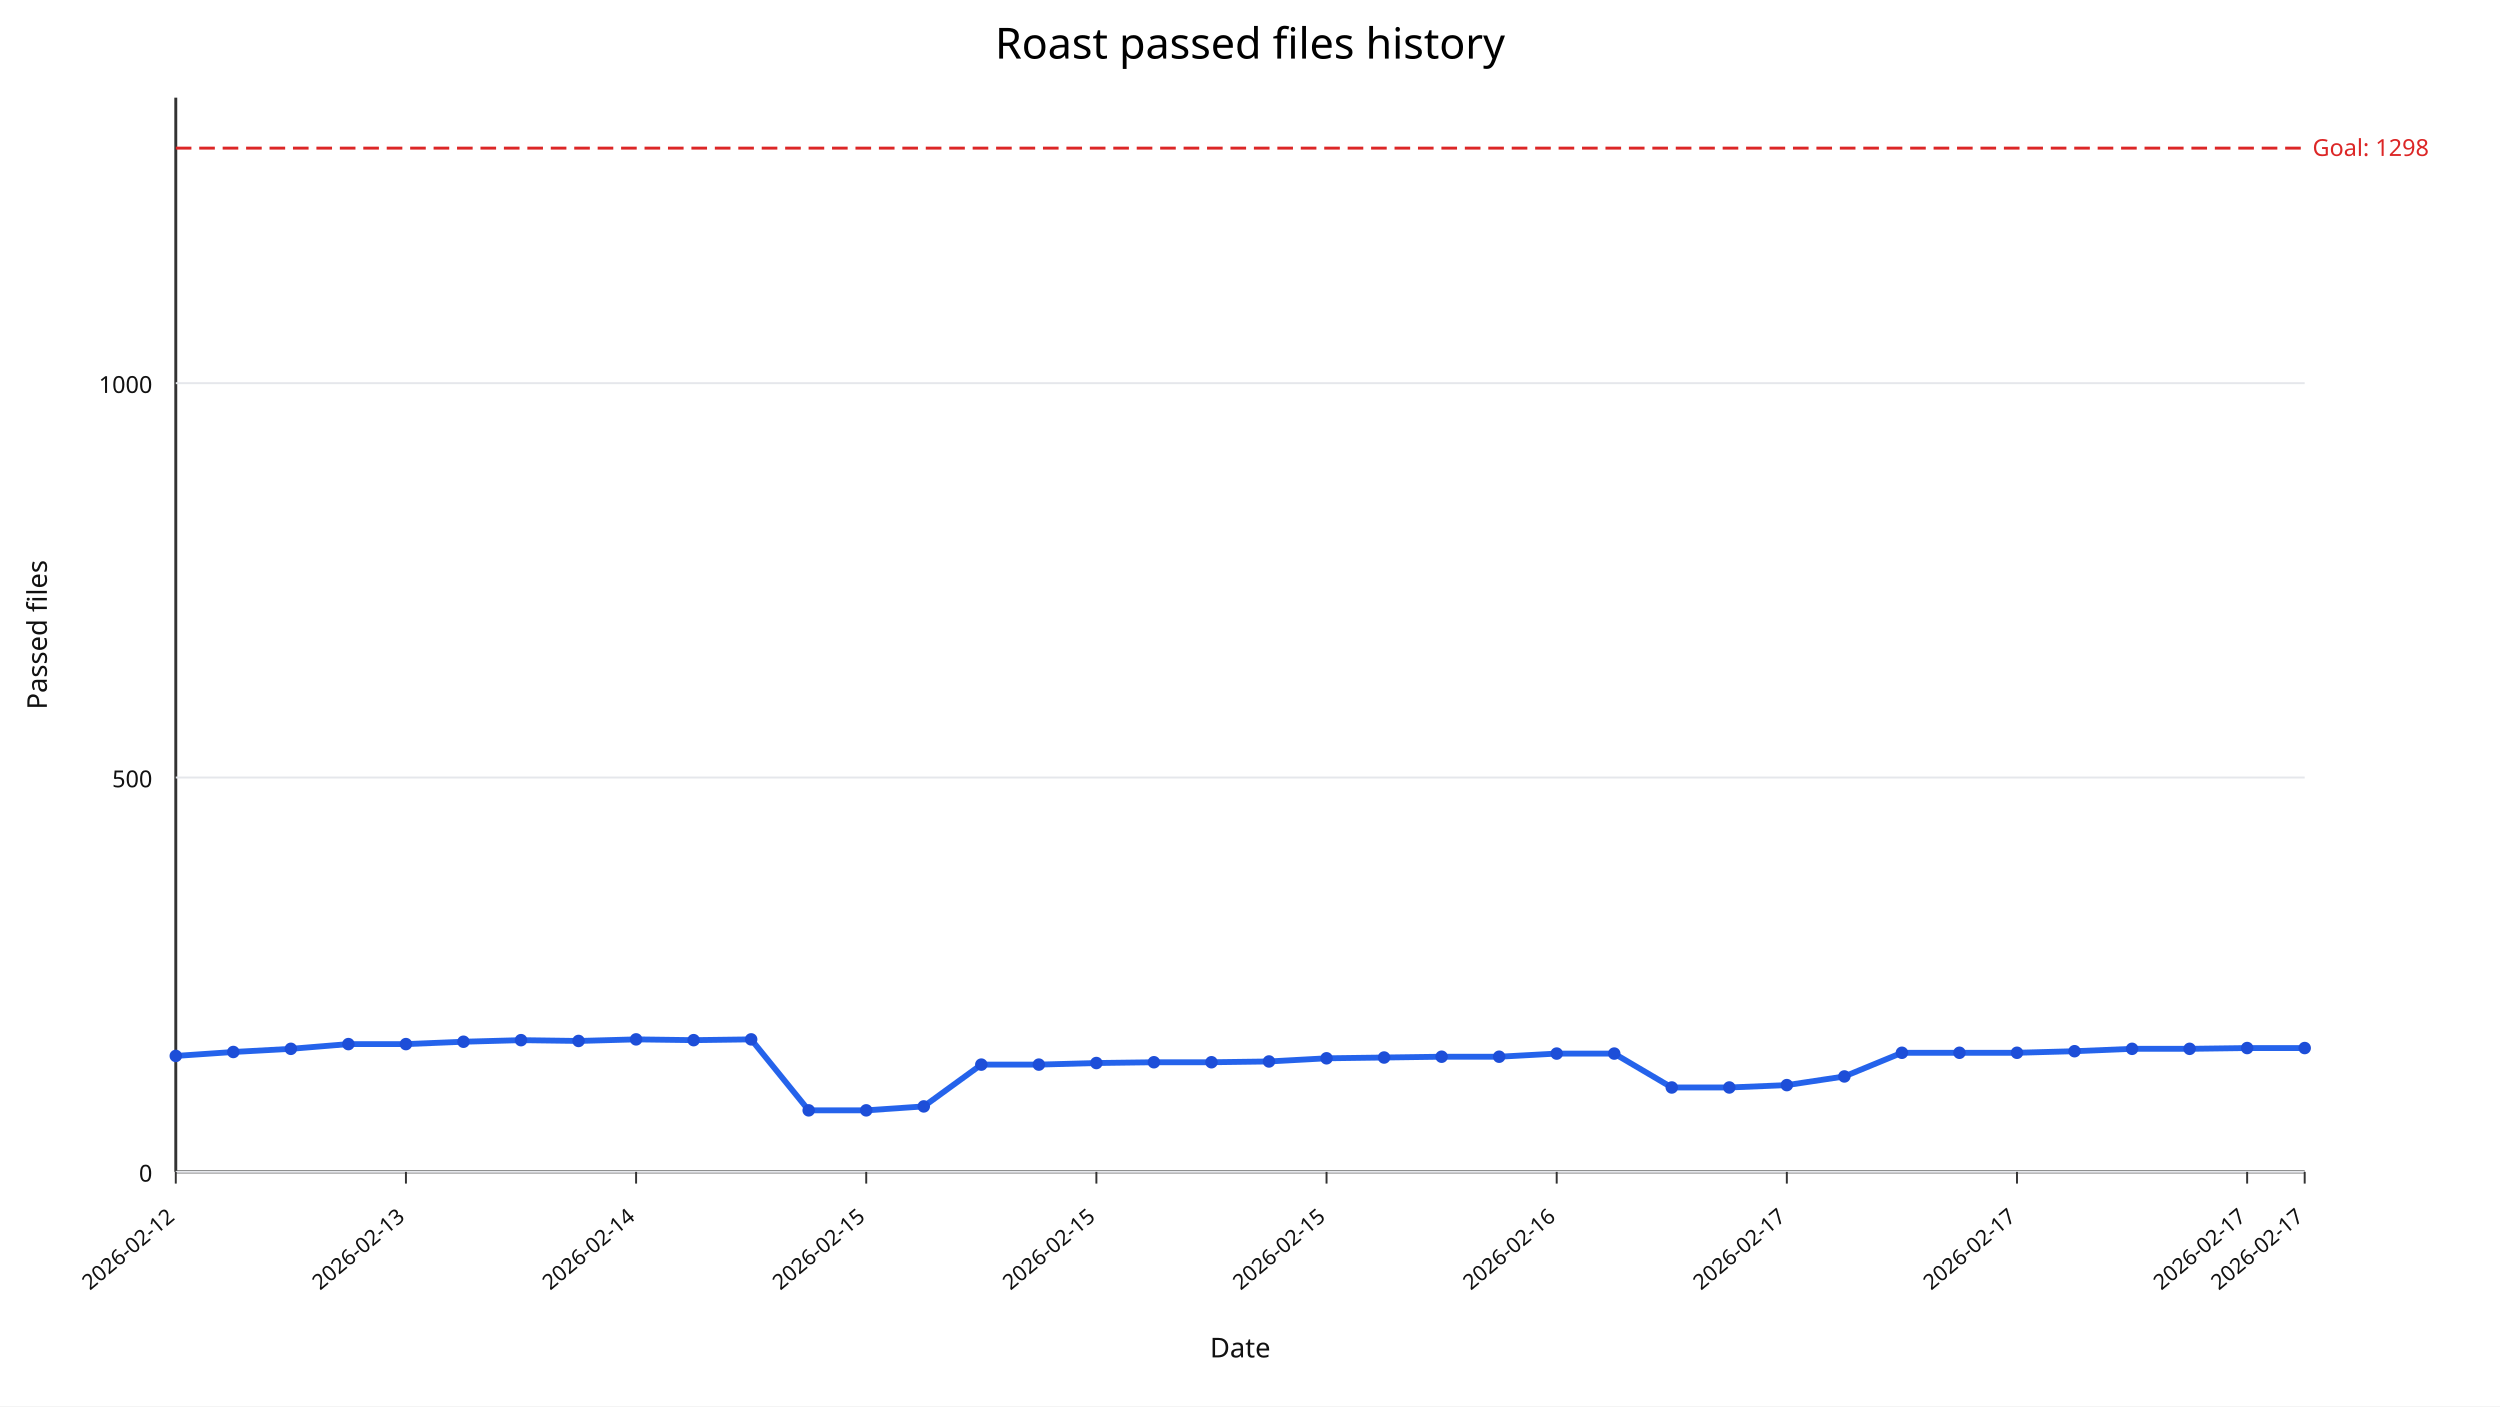
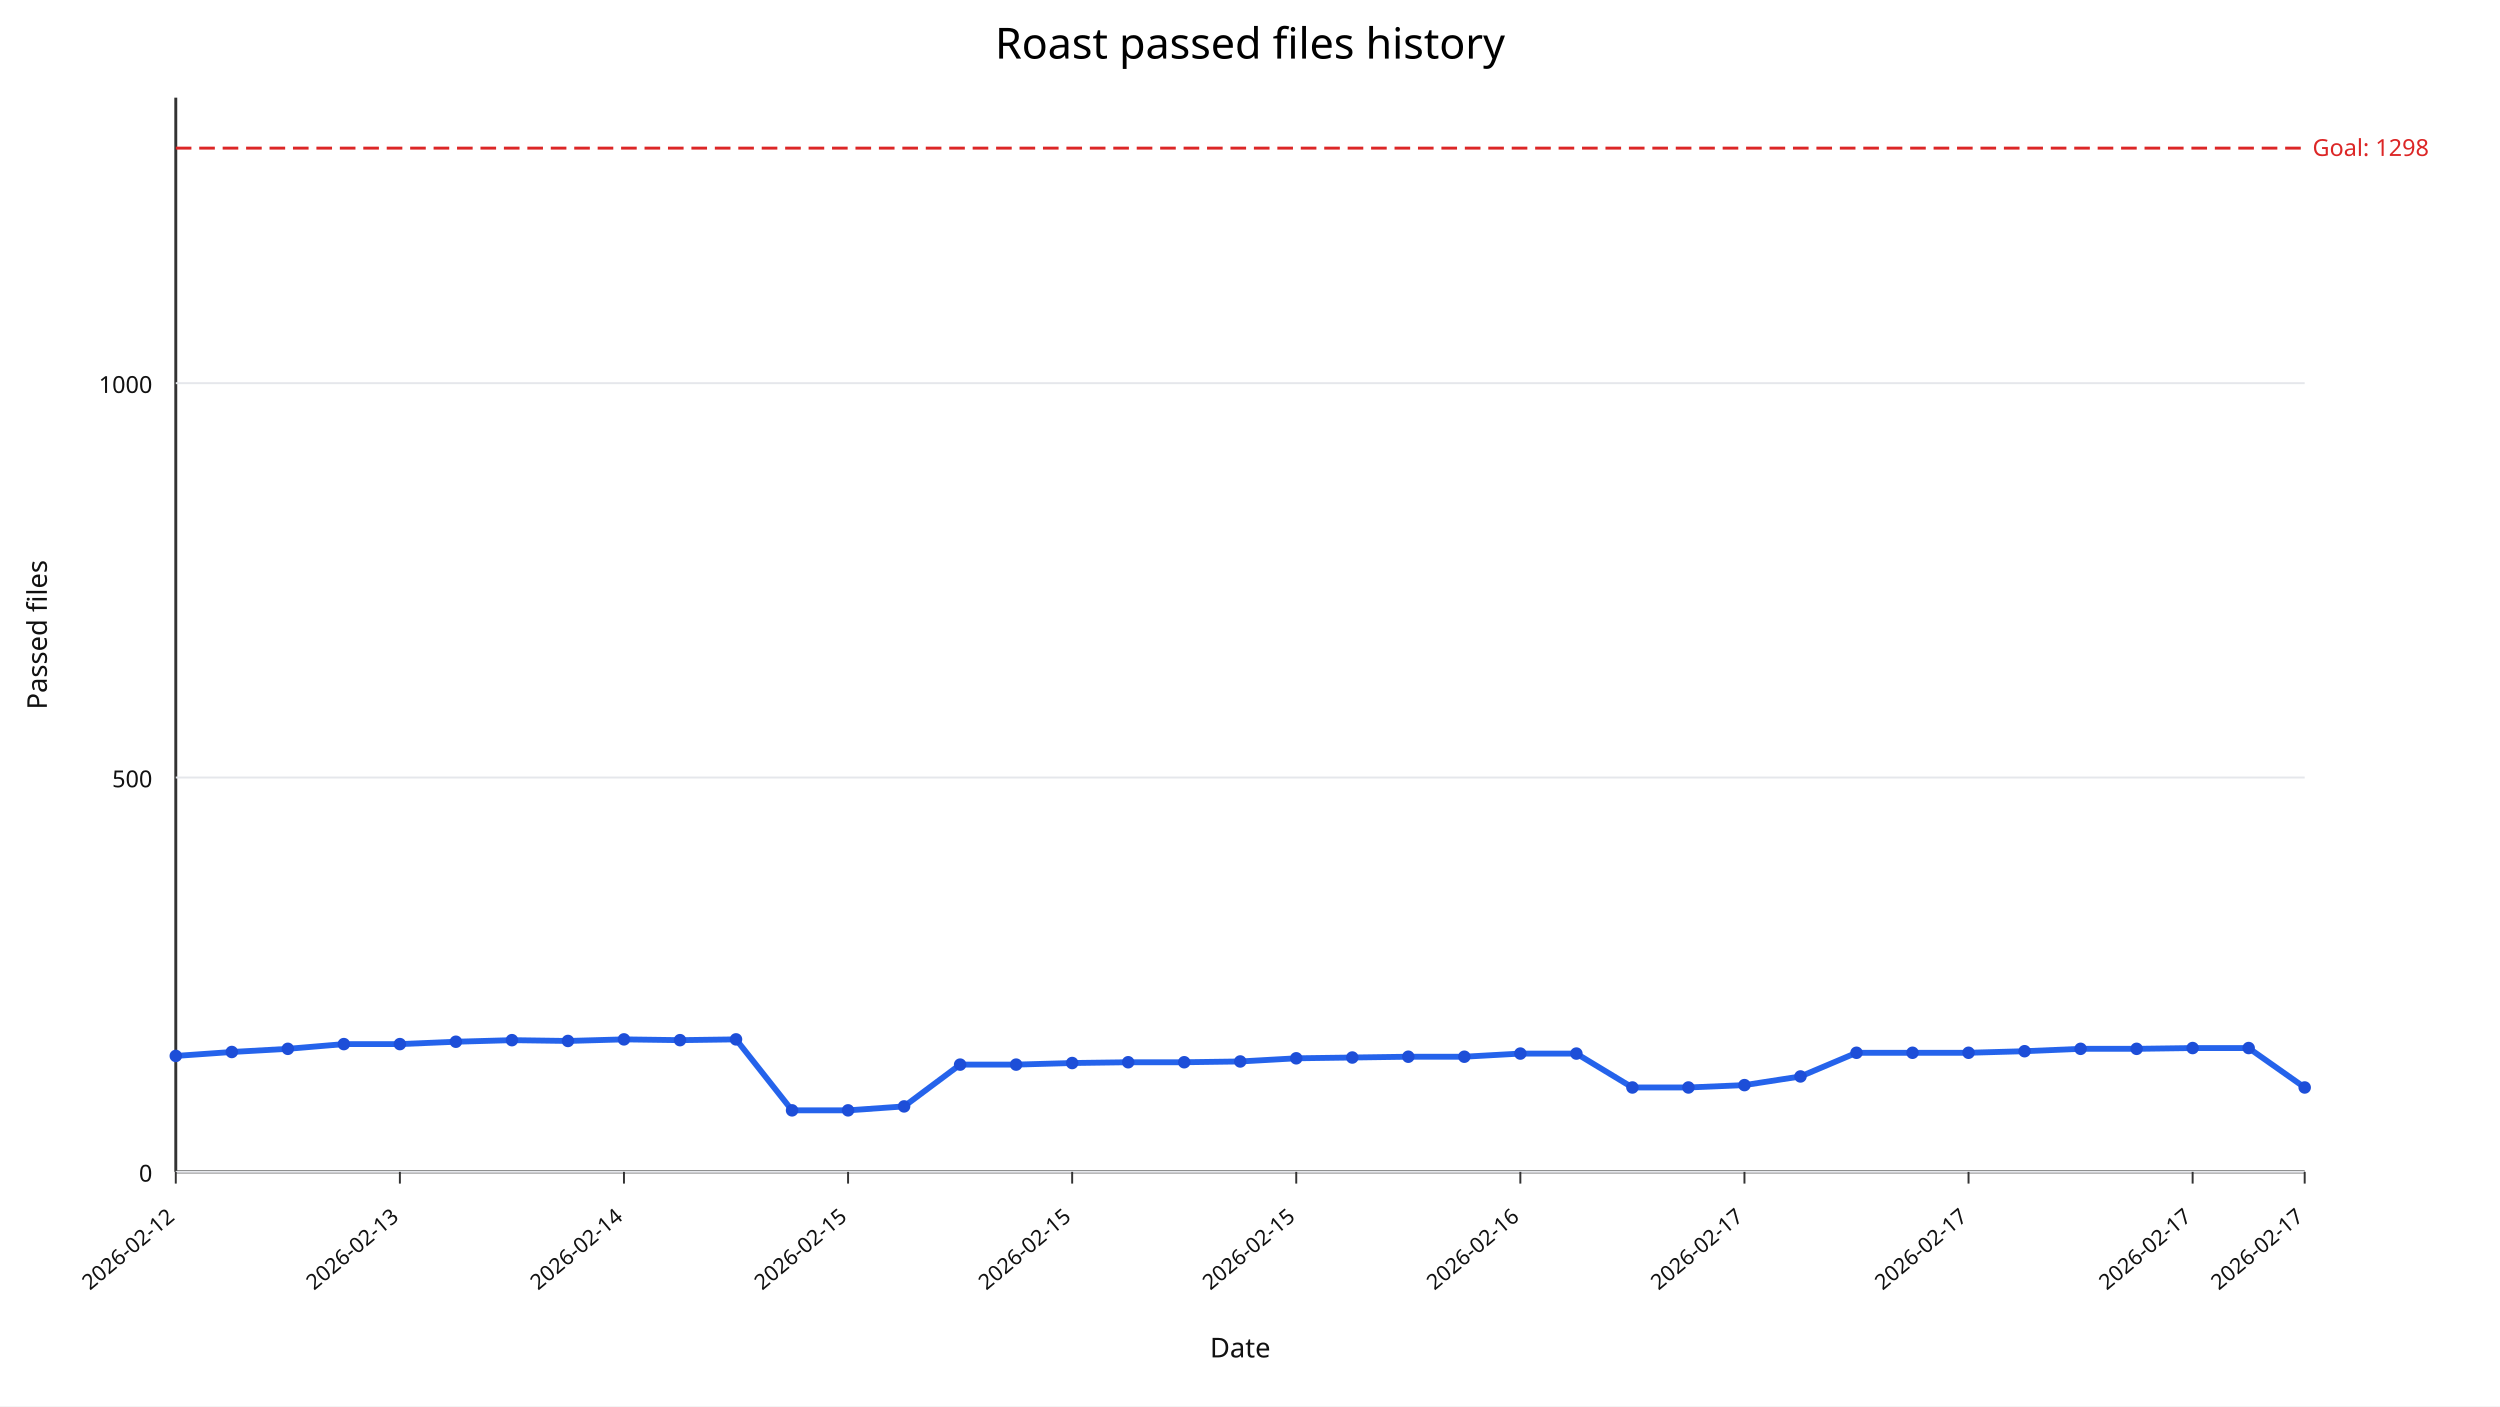
<svg xmlns="http://www.w3.org/2000/svg" width="1280" height="720" viewBox="0 0 1280 720">
  <rect width="100%" height="100%" fill="#ffffff" />
  <text x="640" y="30" text-anchor="middle" font-size="22" font-family="sans-serif">Roast passed files history</text>
  <line x1="90" y1="600" x2="1180" y2="600" stroke="#333" stroke-width="1.5" />
  <line x1="90" y1="50" x2="90" y2="600" stroke="#333" stroke-width="1.5" />
  <line x1="90" y1="600.00" x2="1180" y2="600.00" stroke="#e5e7eb" stroke-width="1" />
  <text x="78" y="605.00" text-anchor="end" font-size="12" fill="#111" font-family="sans-serif">0</text>
  <line x1="90" y1="398.09" x2="1180" y2="398.09" stroke="#e5e7eb" stroke-width="1" />
  <text x="78" y="403.09" text-anchor="end" font-size="12" fill="#111" font-family="sans-serif">500</text>
  <line x1="90" y1="196.18" x2="1180" y2="196.18" stroke="#e5e7eb" stroke-width="1" />
  <text x="78" y="201.18" text-anchor="end" font-size="12" fill="#111" font-family="sans-serif">1000</text>
  <line x1="90.00" y1="600" x2="90.00" y2="606" stroke="#333" stroke-width="1" />
  <text x="90.00" y="624" text-anchor="end" font-size="11" fill="#111" transform="rotate(-40 90.00,624)" font-family="sans-serif">2026-02-12</text>
-   <line x1="207.84" y1="600" x2="207.84" y2="606" stroke="#333" stroke-width="1" />
-   <text x="207.84" y="624" text-anchor="end" font-size="11" fill="#111" transform="rotate(-40 207.84,624)" font-family="sans-serif">2026-02-13</text>
-   <line x1="325.68" y1="600" x2="325.68" y2="606" stroke="#333" stroke-width="1" />
-   <text x="325.68" y="624" text-anchor="end" font-size="11" fill="#111" transform="rotate(-40 325.68,624)" font-family="sans-serif">2026-02-14</text>
-   <line x1="443.51" y1="600" x2="443.51" y2="606" stroke="#333" stroke-width="1" />
-   <text x="443.51" y="624" text-anchor="end" font-size="11" fill="#111" transform="rotate(-40 443.51,624)" font-family="sans-serif">2026-02-15</text>
-   <line x1="561.35" y1="600" x2="561.35" y2="606" stroke="#333" stroke-width="1" />
-   <text x="561.35" y="624" text-anchor="end" font-size="11" fill="#111" transform="rotate(-40 561.35,624)" font-family="sans-serif">2026-02-15</text>
-   <line x1="679.19" y1="600" x2="679.19" y2="606" stroke="#333" stroke-width="1" />
-   <text x="679.19" y="624" text-anchor="end" font-size="11" fill="#111" transform="rotate(-40 679.19,624)" font-family="sans-serif">2026-02-15</text>
-   <line x1="797.03" y1="600" x2="797.03" y2="606" stroke="#333" stroke-width="1" />
-   <text x="797.03" y="624" text-anchor="end" font-size="11" fill="#111" transform="rotate(-40 797.03,624)" font-family="sans-serif">2026-02-16</text>
-   <line x1="914.86" y1="600" x2="914.86" y2="606" stroke="#333" stroke-width="1" />
-   <text x="914.86" y="624" text-anchor="end" font-size="11" fill="#111" transform="rotate(-40 914.86,624)" font-family="sans-serif">2026-02-17</text>
-   <line x1="1032.70" y1="600" x2="1032.70" y2="606" stroke="#333" stroke-width="1" />
-   <text x="1032.70" y="624" text-anchor="end" font-size="11" fill="#111" transform="rotate(-40 1032.70,624)" font-family="sans-serif">2026-02-17</text>
-   <line x1="1150.54" y1="600" x2="1150.54" y2="606" stroke="#333" stroke-width="1" />
-   <text x="1150.54" y="624" text-anchor="end" font-size="11" fill="#111" transform="rotate(-40 1150.54,624)" font-family="sans-serif">2026-02-17</text>
+   <line x1="204.74" y1="600" x2="204.74" y2="606" stroke="#333" stroke-width="1" />
+   <text x="204.74" y="624" text-anchor="end" font-size="11" fill="#111" transform="rotate(-40 204.74,624)" font-family="sans-serif">2026-02-13</text>
+   <line x1="319.47" y1="600" x2="319.47" y2="606" stroke="#333" stroke-width="1" />
+   <text x="319.47" y="624" text-anchor="end" font-size="11" fill="#111" transform="rotate(-40 319.47,624)" font-family="sans-serif">2026-02-14</text>
+   <line x1="434.21" y1="600" x2="434.21" y2="606" stroke="#333" stroke-width="1" />
+   <text x="434.21" y="624" text-anchor="end" font-size="11" fill="#111" transform="rotate(-40 434.21,624)" font-family="sans-serif">2026-02-15</text>
+   <line x1="548.95" y1="600" x2="548.95" y2="606" stroke="#333" stroke-width="1" />
+   <text x="548.95" y="624" text-anchor="end" font-size="11" fill="#111" transform="rotate(-40 548.95,624)" font-family="sans-serif">2026-02-15</text>
+   <line x1="663.68" y1="600" x2="663.68" y2="606" stroke="#333" stroke-width="1" />
+   <text x="663.68" y="624" text-anchor="end" font-size="11" fill="#111" transform="rotate(-40 663.68,624)" font-family="sans-serif">2026-02-15</text>
+   <line x1="778.42" y1="600" x2="778.42" y2="606" stroke="#333" stroke-width="1" />
+   <text x="778.42" y="624" text-anchor="end" font-size="11" fill="#111" transform="rotate(-40 778.42,624)" font-family="sans-serif">2026-02-16</text>
+   <line x1="893.16" y1="600" x2="893.16" y2="606" stroke="#333" stroke-width="1" />
+   <text x="893.16" y="624" text-anchor="end" font-size="11" fill="#111" transform="rotate(-40 893.16,624)" font-family="sans-serif">2026-02-17</text>
+   <line x1="1007.89" y1="600" x2="1007.89" y2="606" stroke="#333" stroke-width="1" />
+   <text x="1007.89" y="624" text-anchor="end" font-size="11" fill="#111" transform="rotate(-40 1007.89,624)" font-family="sans-serif">2026-02-17</text>
+   <line x1="1122.63" y1="600" x2="1122.63" y2="606" stroke="#333" stroke-width="1" />
+   <text x="1122.63" y="624" text-anchor="end" font-size="11" fill="#111" transform="rotate(-40 1122.63,624)" font-family="sans-serif">2026-02-17</text>
  <line x1="1180.00" y1="600" x2="1180.00" y2="606" stroke="#333" stroke-width="1" />
  <text x="1180.00" y="624" text-anchor="end" font-size="11" fill="#111" transform="rotate(-40 1180.00,624)" font-family="sans-serif">2026-02-17</text>
  <line x1="90" y1="75.84" x2="1180" y2="75.84" stroke="#dc2626" stroke-width="1.5" stroke-dasharray="8,4" />
  <text x="1184" y="79.84" font-size="12" fill="#dc2626" font-family="sans-serif">Goal: 1298</text>
-   <polyline fill="none" stroke="#2563eb" stroke-width="3" points="90.00,540.64 119.46,538.62 148.92,537.00 178.38,534.58 207.84,534.58 237.30,533.37 266.76,532.56 296.22,532.97 325.68,532.16 355.14,532.56 384.59,532.16 414.05,568.50 443.51,568.50 472.97,566.48 502.43,545.08 531.89,545.08 561.35,544.27 590.81,543.87 620.27,543.87 649.73,543.47 679.19,541.85 708.65,541.45 738.11,541.04 767.57,541.04 797.03,539.43 826.49,539.43 855.95,556.79 885.41,556.79 914.86,555.58 944.32,551.14 973.78,539.02 1003.24,539.02 1032.70,539.02 1062.16,538.22 1091.62,537.00 1121.08,537.00 1150.54,536.60 1180.00,536.60" />
+   <polyline fill="none" stroke="#2563eb" stroke-width="3" points="90.00,540.64 118.68,538.62 147.37,537.00 176.05,534.58 204.74,534.58 233.42,533.37 262.11,532.56 290.79,532.97 319.47,532.16 348.16,532.56 376.84,532.16 405.53,568.50 434.21,568.50 462.89,566.48 491.58,545.08 520.26,545.08 548.95,544.27 577.63,543.87 606.32,543.87 635.00,543.47 663.68,541.85 692.37,541.45 721.05,541.04 749.74,541.04 778.42,539.43 807.11,539.43 835.79,556.79 864.47,556.79 893.16,555.58 921.84,551.14 950.53,539.02 979.21,539.02 1007.89,539.02 1036.58,538.22 1065.26,537.00 1093.95,537.00 1122.63,536.60 1151.32,536.60 1180.00,556.79" />
  <circle cx="90.00" cy="540.64" r="3.2" fill="#1d4ed8" />
-   <circle cx="119.46" cy="538.62" r="3.2" fill="#1d4ed8" />
-   <circle cx="148.92" cy="537.00" r="3.2" fill="#1d4ed8" />
-   <circle cx="178.38" cy="534.58" r="3.2" fill="#1d4ed8" />
-   <circle cx="207.84" cy="534.58" r="3.2" fill="#1d4ed8" />
-   <circle cx="237.30" cy="533.37" r="3.2" fill="#1d4ed8" />
-   <circle cx="266.76" cy="532.56" r="3.2" fill="#1d4ed8" />
-   <circle cx="296.22" cy="532.97" r="3.2" fill="#1d4ed8" />
-   <circle cx="325.68" cy="532.16" r="3.2" fill="#1d4ed8" />
-   <circle cx="355.14" cy="532.56" r="3.2" fill="#1d4ed8" />
-   <circle cx="384.59" cy="532.16" r="3.2" fill="#1d4ed8" />
-   <circle cx="414.05" cy="568.50" r="3.2" fill="#1d4ed8" />
-   <circle cx="443.51" cy="568.50" r="3.2" fill="#1d4ed8" />
-   <circle cx="472.97" cy="566.48" r="3.2" fill="#1d4ed8" />
-   <circle cx="502.43" cy="545.08" r="3.2" fill="#1d4ed8" />
-   <circle cx="531.89" cy="545.08" r="3.2" fill="#1d4ed8" />
-   <circle cx="561.35" cy="544.27" r="3.2" fill="#1d4ed8" />
-   <circle cx="590.81" cy="543.87" r="3.2" fill="#1d4ed8" />
-   <circle cx="620.27" cy="543.87" r="3.2" fill="#1d4ed8" />
-   <circle cx="649.73" cy="543.47" r="3.2" fill="#1d4ed8" />
-   <circle cx="679.19" cy="541.85" r="3.2" fill="#1d4ed8" />
-   <circle cx="708.65" cy="541.45" r="3.2" fill="#1d4ed8" />
-   <circle cx="738.11" cy="541.04" r="3.2" fill="#1d4ed8" />
-   <circle cx="767.57" cy="541.04" r="3.2" fill="#1d4ed8" />
-   <circle cx="797.03" cy="539.43" r="3.2" fill="#1d4ed8" />
-   <circle cx="826.49" cy="539.43" r="3.2" fill="#1d4ed8" />
-   <circle cx="855.95" cy="556.79" r="3.2" fill="#1d4ed8" />
-   <circle cx="885.41" cy="556.79" r="3.2" fill="#1d4ed8" />
-   <circle cx="914.86" cy="555.58" r="3.2" fill="#1d4ed8" />
-   <circle cx="944.32" cy="551.14" r="3.2" fill="#1d4ed8" />
-   <circle cx="973.78" cy="539.02" r="3.2" fill="#1d4ed8" />
-   <circle cx="1003.24" cy="539.02" r="3.2" fill="#1d4ed8" />
-   <circle cx="1032.70" cy="539.02" r="3.2" fill="#1d4ed8" />
-   <circle cx="1062.16" cy="538.22" r="3.2" fill="#1d4ed8" />
-   <circle cx="1091.62" cy="537.00" r="3.2" fill="#1d4ed8" />
-   <circle cx="1121.08" cy="537.00" r="3.2" fill="#1d4ed8" />
-   <circle cx="1150.54" cy="536.60" r="3.2" fill="#1d4ed8" />
-   <circle cx="1180.00" cy="536.60" r="3.2" fill="#1d4ed8" />
+   <circle cx="118.68" cy="538.62" r="3.2" fill="#1d4ed8" />
+   <circle cx="147.37" cy="537.00" r="3.2" fill="#1d4ed8" />
+   <circle cx="176.05" cy="534.58" r="3.2" fill="#1d4ed8" />
+   <circle cx="204.74" cy="534.58" r="3.2" fill="#1d4ed8" />
+   <circle cx="233.42" cy="533.37" r="3.2" fill="#1d4ed8" />
+   <circle cx="262.11" cy="532.56" r="3.2" fill="#1d4ed8" />
+   <circle cx="290.79" cy="532.97" r="3.2" fill="#1d4ed8" />
+   <circle cx="319.47" cy="532.16" r="3.2" fill="#1d4ed8" />
+   <circle cx="348.16" cy="532.56" r="3.2" fill="#1d4ed8" />
+   <circle cx="376.84" cy="532.16" r="3.2" fill="#1d4ed8" />
+   <circle cx="405.53" cy="568.50" r="3.2" fill="#1d4ed8" />
+   <circle cx="434.21" cy="568.50" r="3.2" fill="#1d4ed8" />
+   <circle cx="462.89" cy="566.48" r="3.2" fill="#1d4ed8" />
+   <circle cx="491.58" cy="545.08" r="3.2" fill="#1d4ed8" />
+   <circle cx="520.26" cy="545.08" r="3.2" fill="#1d4ed8" />
+   <circle cx="548.95" cy="544.27" r="3.2" fill="#1d4ed8" />
+   <circle cx="577.63" cy="543.87" r="3.2" fill="#1d4ed8" />
+   <circle cx="606.32" cy="543.87" r="3.2" fill="#1d4ed8" />
+   <circle cx="635.00" cy="543.47" r="3.2" fill="#1d4ed8" />
+   <circle cx="663.68" cy="541.85" r="3.2" fill="#1d4ed8" />
+   <circle cx="692.37" cy="541.45" r="3.2" fill="#1d4ed8" />
+   <circle cx="721.05" cy="541.04" r="3.2" fill="#1d4ed8" />
+   <circle cx="749.74" cy="541.04" r="3.2" fill="#1d4ed8" />
+   <circle cx="778.42" cy="539.43" r="3.2" fill="#1d4ed8" />
+   <circle cx="807.11" cy="539.43" r="3.2" fill="#1d4ed8" />
+   <circle cx="835.79" cy="556.79" r="3.2" fill="#1d4ed8" />
+   <circle cx="864.47" cy="556.79" r="3.2" fill="#1d4ed8" />
+   <circle cx="893.16" cy="555.58" r="3.2" fill="#1d4ed8" />
+   <circle cx="921.84" cy="551.14" r="3.2" fill="#1d4ed8" />
+   <circle cx="950.53" cy="539.02" r="3.2" fill="#1d4ed8" />
+   <circle cx="979.21" cy="539.02" r="3.2" fill="#1d4ed8" />
+   <circle cx="1007.89" cy="539.02" r="3.2" fill="#1d4ed8" />
+   <circle cx="1036.58" cy="538.22" r="3.2" fill="#1d4ed8" />
+   <circle cx="1065.26" cy="537.00" r="3.2" fill="#1d4ed8" />
+   <circle cx="1093.95" cy="537.00" r="3.2" fill="#1d4ed8" />
+   <circle cx="1122.63" cy="536.60" r="3.2" fill="#1d4ed8" />
+   <circle cx="1151.32" cy="536.60" r="3.2" fill="#1d4ed8" />
+   <circle cx="1180.00" cy="556.79" r="3.2" fill="#1d4ed8" />
  <text x="635" y="695" text-anchor="middle" font-size="14" fill="#111" font-family="sans-serif">Date</text>
  <text x="24" y="325" text-anchor="middle" font-size="14" fill="#111" transform="rotate(-90 24,325)" font-family="sans-serif">Passed files</text>
</svg>
